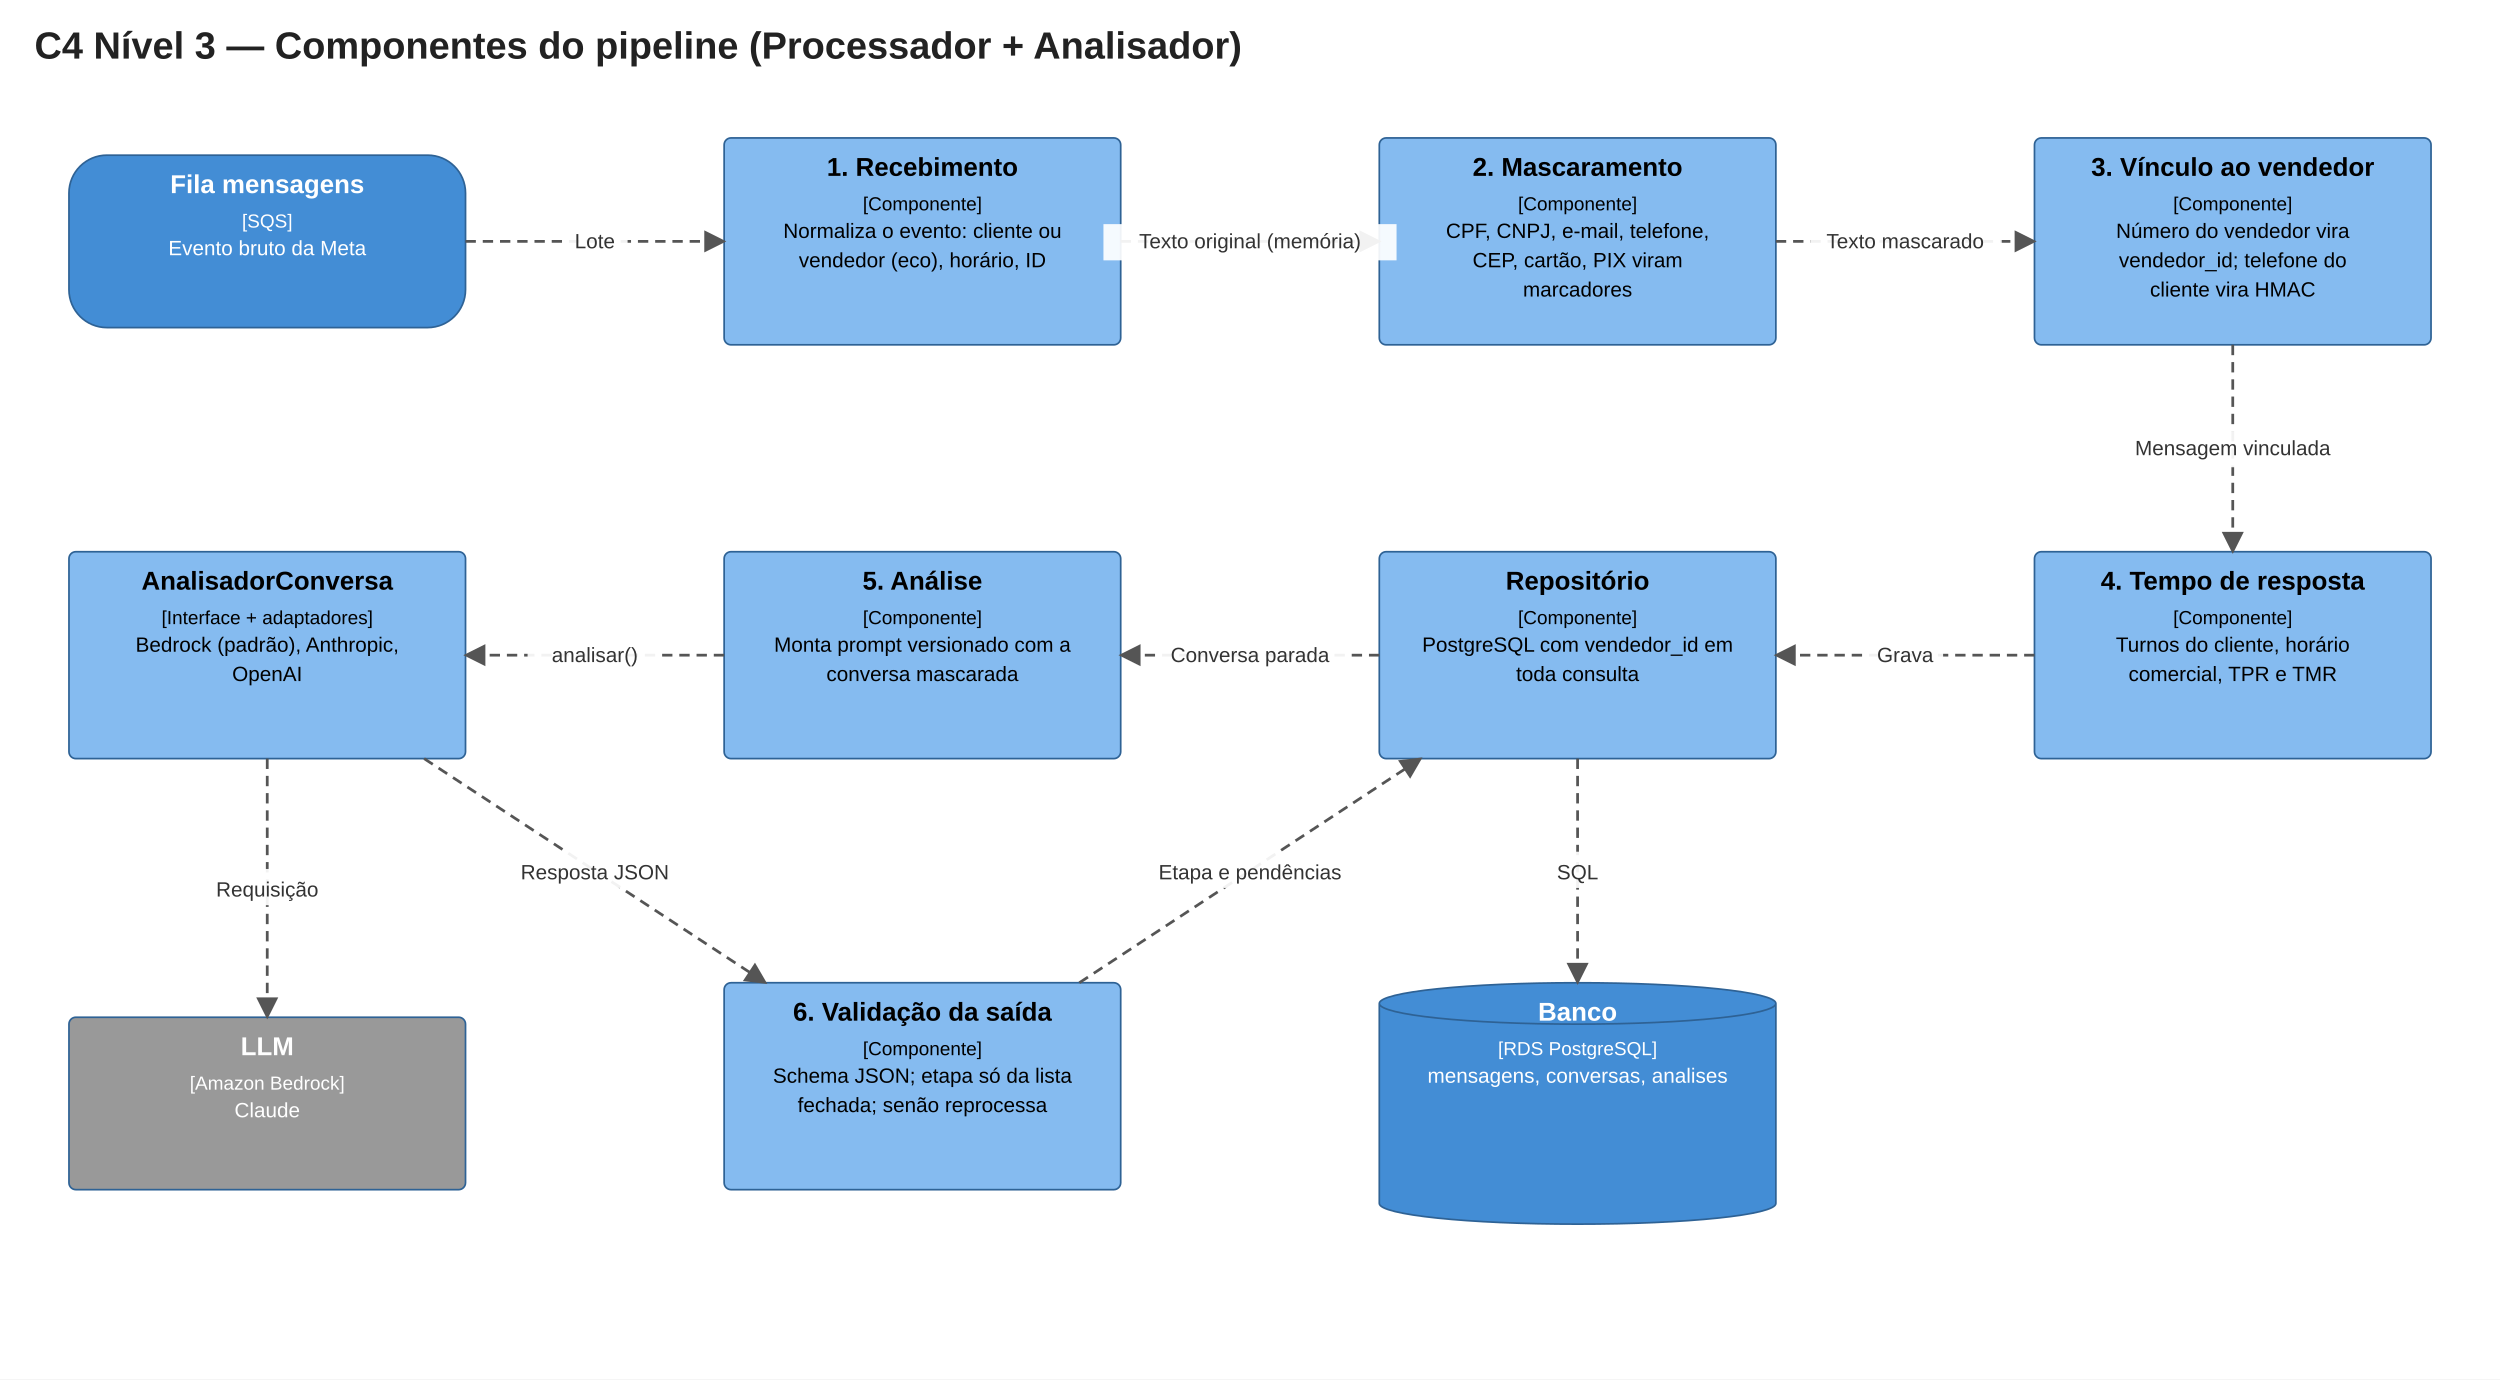
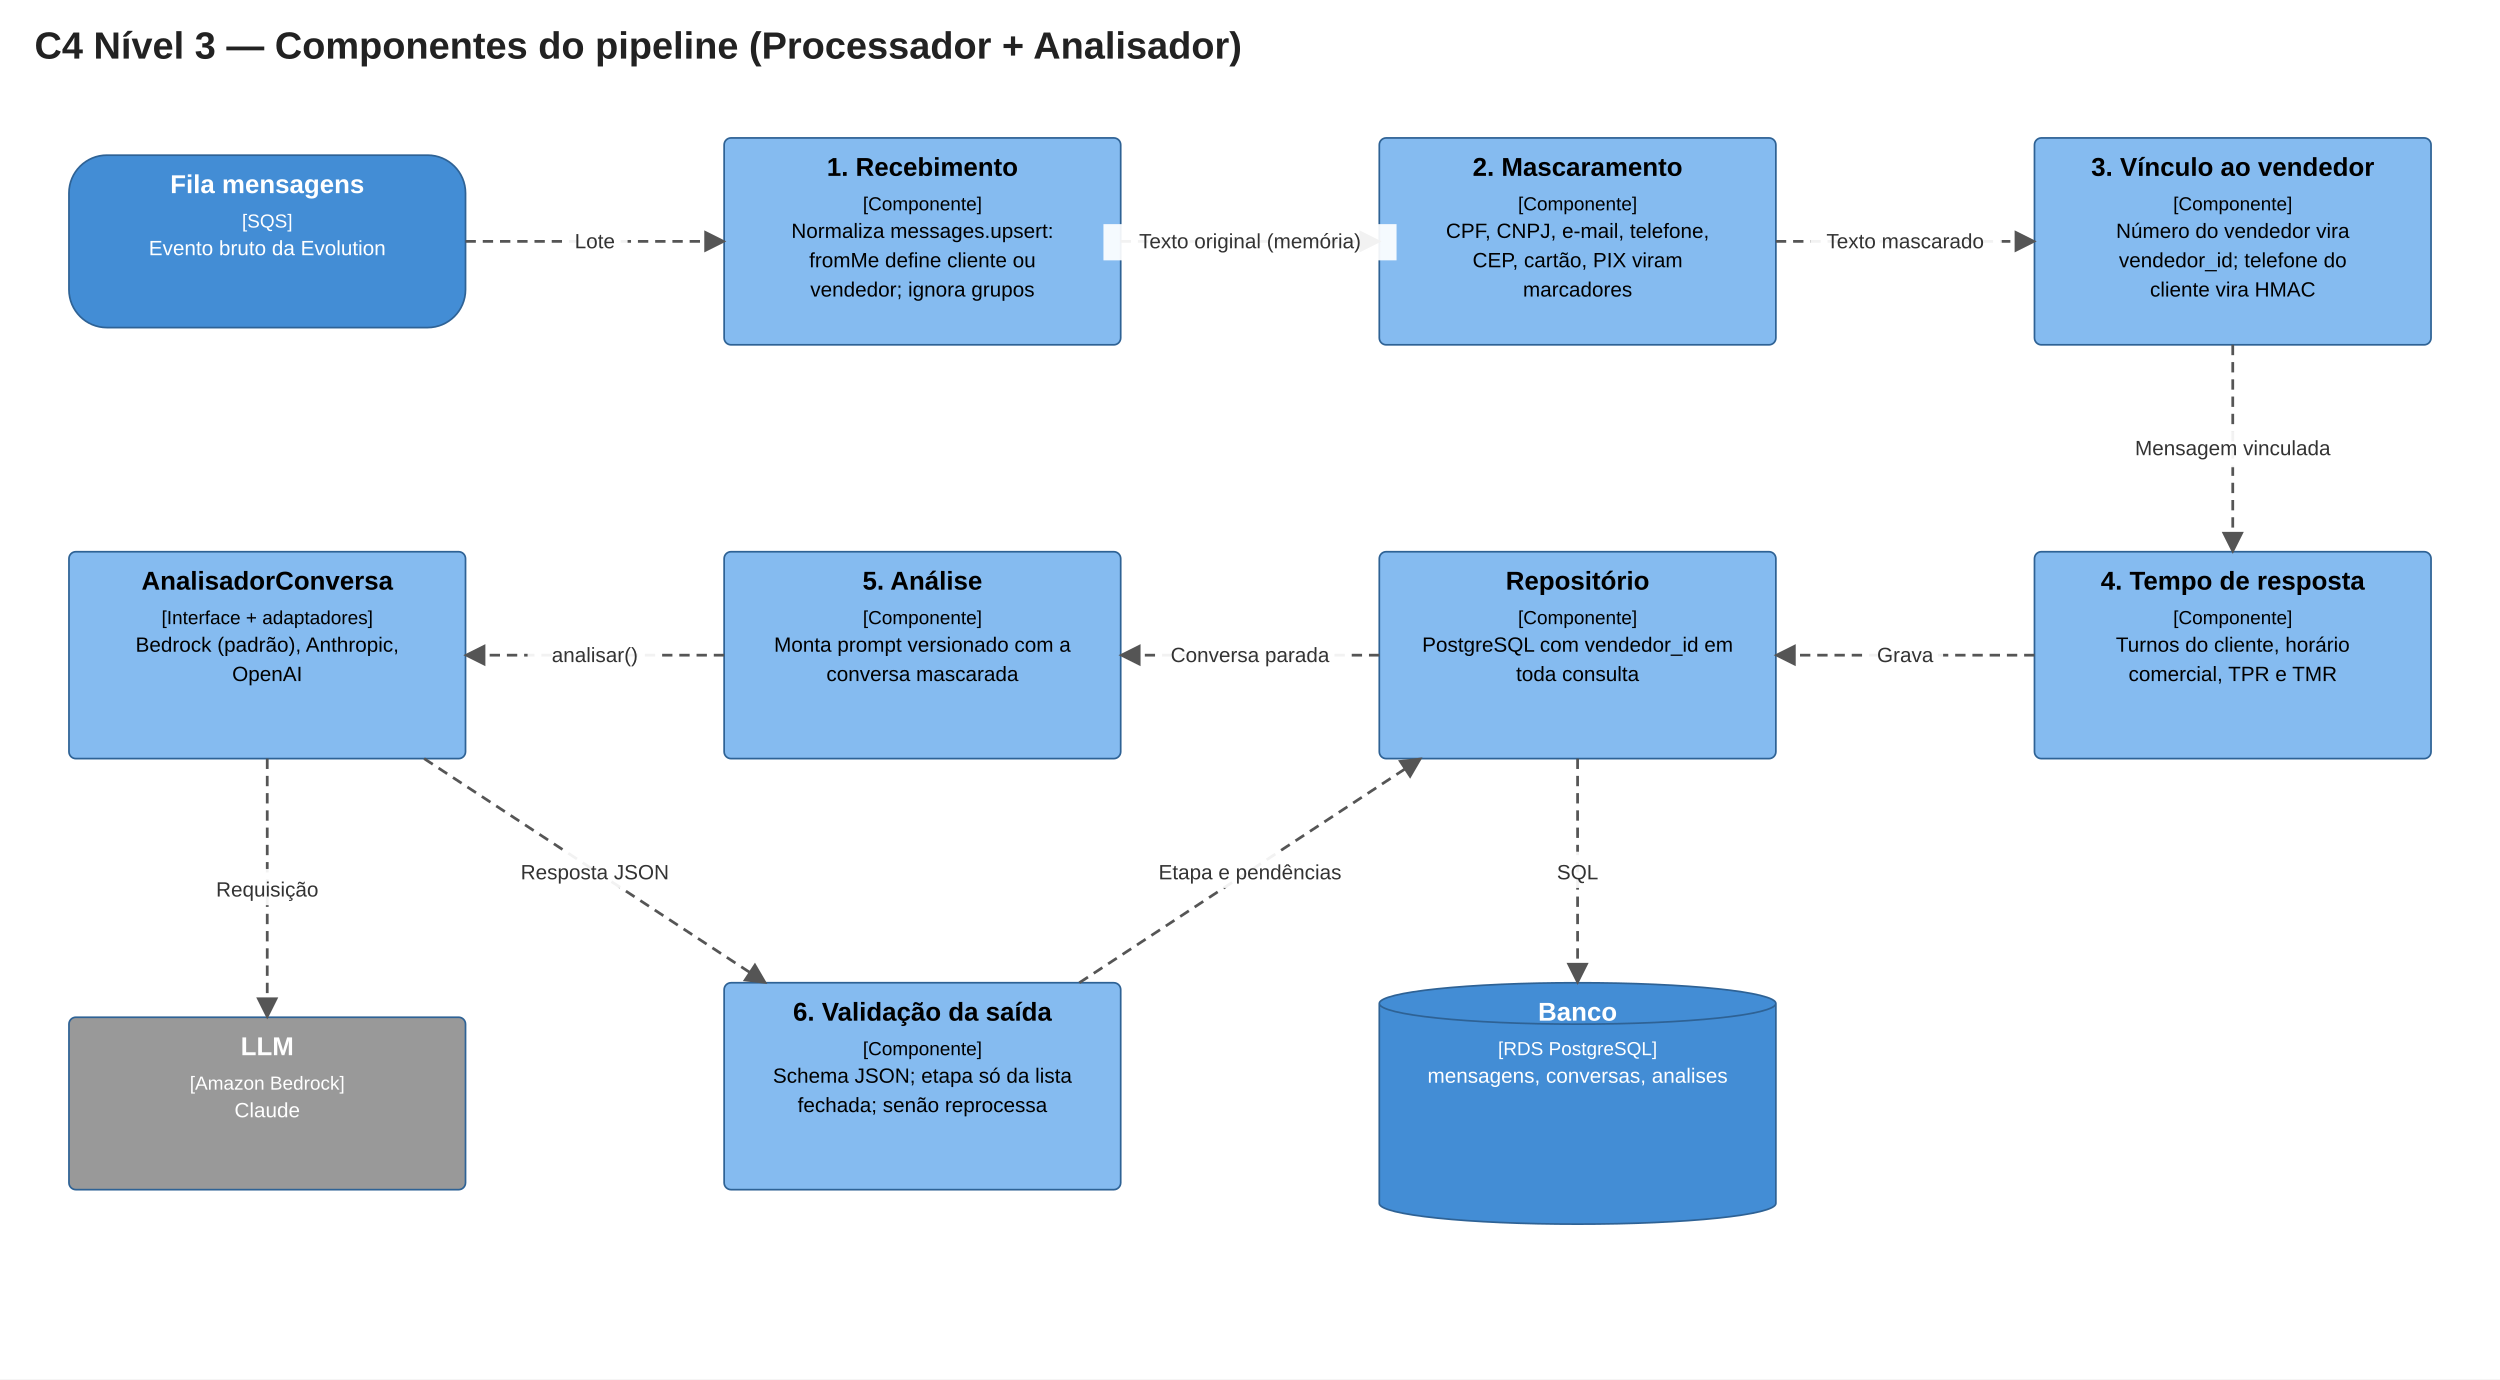
<svg xmlns="http://www.w3.org/2000/svg" width="1450" height="800" viewBox="0 0 1450 800" font-family="Segoe UI, Arial, sans-serif">
  <defs>
    <marker id="a" viewBox="0 0 10 10" refX="9" refY="5" markerWidth="8" markerHeight="8" orient="auto-start-reverse">
      <path d="M0,0 L10,5 L0,10 z" fill="#555" />
    </marker>
  </defs>
  <rect width="1450" height="800" fill="#fff" />
  <text x="20" y="34" font-size="22" font-weight="700" fill="#222">C4 Nível 3 — Componentes do pipeline (Processador + Analisador)</text>
  <rect x="40" y="90" width="230" height="100" rx="22" fill="#438dd5" stroke="#2e6295" />
  <text x="155.0" y="112" text-anchor="middle" font-size="15" font-weight="700" fill="#fff">Fila mensagens</text>
  <text x="155.0" y="132" text-anchor="middle" font-size="11" font-weight="400" fill="#fff">[SQS]</text>
-   <text x="155.0" y="148" text-anchor="middle" font-size="12" font-weight="400" fill="#fff">Evento bruto da Meta</text>
+   <text x="155.0" y="148" text-anchor="middle" font-size="12" font-weight="400" fill="#fff">Evento bruto da Evolution</text>
  <rect x="420" y="80" width="230" height="120" rx="4" fill="#85bbf0" stroke="#2e6295" />
  <text x="535.0" y="102" text-anchor="middle" font-size="15" font-weight="700" fill="#000">1. Recebimento</text>
  <text x="535.0" y="122" text-anchor="middle" font-size="11" font-weight="400" fill="#000">[Componente]</text>
-   <text x="535.0" y="138" text-anchor="middle" font-size="12" font-weight="400" fill="#000">Normaliza o evento: cliente ou</text>
-   <text x="535.0" y="155" text-anchor="middle" font-size="12" font-weight="400" fill="#000">vendedor (eco), horário, ID</text>
+   <text x="535.0" y="138" text-anchor="middle" font-size="12" font-weight="400" fill="#000">Normaliza messages.upsert:</text>
+   <text x="535.0" y="155" text-anchor="middle" font-size="12" font-weight="400" fill="#000">fromMe define cliente ou</text>
+   <text x="535.0" y="172" text-anchor="middle" font-size="12" font-weight="400" fill="#000">vendedor; ignora grupos</text>
  <rect x="800" y="80" width="230" height="120" rx="4" fill="#85bbf0" stroke="#2e6295" />
  <text x="915.0" y="102" text-anchor="middle" font-size="15" font-weight="700" fill="#000">2. Mascaramento</text>
  <text x="915.0" y="122" text-anchor="middle" font-size="11" font-weight="400" fill="#000">[Componente]</text>
  <text x="915.0" y="138" text-anchor="middle" font-size="12" font-weight="400" fill="#000">CPF, CNPJ, e-mail, telefone,</text>
  <text x="915.0" y="155" text-anchor="middle" font-size="12" font-weight="400" fill="#000">CEP, cartão, PIX viram</text>
  <text x="915.0" y="172" text-anchor="middle" font-size="12" font-weight="400" fill="#000">marcadores</text>
  <rect x="1180" y="80" width="230" height="120" rx="4" fill="#85bbf0" stroke="#2e6295" />
  <text x="1295.0" y="102" text-anchor="middle" font-size="15" font-weight="700" fill="#000">3. Vínculo ao vendedor</text>
  <text x="1295.0" y="122" text-anchor="middle" font-size="11" font-weight="400" fill="#000">[Componente]</text>
  <text x="1295.0" y="138" text-anchor="middle" font-size="12" font-weight="400" fill="#000">Número do vendedor vira</text>
  <text x="1295.0" y="155" text-anchor="middle" font-size="12" font-weight="400" fill="#000">vendedor_id; telefone do</text>
  <text x="1295.0" y="172" text-anchor="middle" font-size="12" font-weight="400" fill="#000">cliente vira HMAC</text>
  <rect x="1180" y="320" width="230" height="120" rx="4" fill="#85bbf0" stroke="#2e6295" />
  <text x="1295.0" y="342" text-anchor="middle" font-size="15" font-weight="700" fill="#000">4. Tempo de resposta</text>
  <text x="1295.0" y="362" text-anchor="middle" font-size="11" font-weight="400" fill="#000">[Componente]</text>
  <text x="1295.0" y="378" text-anchor="middle" font-size="12" font-weight="400" fill="#000">Turnos do cliente, horário</text>
  <text x="1295.0" y="395" text-anchor="middle" font-size="12" font-weight="400" fill="#000">comercial, TPR e TMR</text>
  <rect x="800" y="320" width="230" height="120" rx="4" fill="#85bbf0" stroke="#2e6295" />
  <text x="915.0" y="342" text-anchor="middle" font-size="15" font-weight="700" fill="#000">Repositório</text>
  <text x="915.0" y="362" text-anchor="middle" font-size="11" font-weight="400" fill="#000">[Componente]</text>
  <text x="915.0" y="378" text-anchor="middle" font-size="12" font-weight="400" fill="#000">PostgreSQL com vendedor_id em</text>
  <text x="915.0" y="395" text-anchor="middle" font-size="12" font-weight="400" fill="#000">toda consulta</text>
  <path d="M800,582 v116 a115.0,12 0 0 0 230,0 v-116 a115.0,12 0 0 0 -230,0 a115.0,12 0 0 0 230,0" fill="#438dd5" stroke="#2e6295" />
  <text x="915.0" y="592" text-anchor="middle" font-size="15" font-weight="700" fill="#fff">Banco</text>
  <text x="915.0" y="612" text-anchor="middle" font-size="11" font-weight="400" fill="#fff">[RDS PostgreSQL]</text>
  <text x="915.0" y="628" text-anchor="middle" font-size="12" font-weight="400" fill="#fff">mensagens, conversas, analises</text>
  <rect x="420" y="320" width="230" height="120" rx="4" fill="#85bbf0" stroke="#2e6295" />
  <text x="535.0" y="342" text-anchor="middle" font-size="15" font-weight="700" fill="#000">5. Análise</text>
  <text x="535.0" y="362" text-anchor="middle" font-size="11" font-weight="400" fill="#000">[Componente]</text>
  <text x="535.0" y="378" text-anchor="middle" font-size="12" font-weight="400" fill="#000">Monta prompt versionado com a</text>
  <text x="535.0" y="395" text-anchor="middle" font-size="12" font-weight="400" fill="#000">conversa mascarada</text>
  <rect x="40" y="320" width="230" height="120" rx="4" fill="#85bbf0" stroke="#2e6295" />
  <text x="155.0" y="342" text-anchor="middle" font-size="15" font-weight="700" fill="#000">AnalisadorConversa</text>
  <text x="155.0" y="362" text-anchor="middle" font-size="11" font-weight="400" fill="#000">[Interface + adaptadores]</text>
  <text x="155.0" y="378" text-anchor="middle" font-size="12" font-weight="400" fill="#000">Bedrock (padrão), Anthropic,</text>
  <text x="155.0" y="395" text-anchor="middle" font-size="12" font-weight="400" fill="#000">OpenAI</text>
  <rect x="420" y="570" width="230" height="120" rx="4" fill="#85bbf0" stroke="#2e6295" />
  <text x="535.0" y="592" text-anchor="middle" font-size="15" font-weight="700" fill="#000">6. Validação da saída</text>
  <text x="535.0" y="612" text-anchor="middle" font-size="11" font-weight="400" fill="#000">[Componente]</text>
  <text x="535.0" y="628" text-anchor="middle" font-size="12" font-weight="400" fill="#000">Schema JSON; etapa só da lista</text>
  <text x="535.0" y="645" text-anchor="middle" font-size="12" font-weight="400" fill="#000">fechada; senão reprocessa</text>
  <rect x="40" y="590" width="230" height="100" rx="4" fill="#999999" stroke="#2e6295" />
  <text x="155.0" y="612" text-anchor="middle" font-size="15" font-weight="700" fill="#fff">LLM</text>
  <text x="155.0" y="632" text-anchor="middle" font-size="11" font-weight="400" fill="#fff">[Amazon Bedrock]</text>
  <text x="155.0" y="648" text-anchor="middle" font-size="12" font-weight="400" fill="#fff">Claude</text>
  <line x1="270" y1="140" x2="420" y2="140" stroke="#555" stroke-width="1.6" stroke-dasharray="6 4" marker-end="url(#a)" />
  <rect x="326" y="130" width="38" height="21" fill="#fff" opacity="0.92" />
  <text x="345" y="144" text-anchor="middle" font-size="12" fill="#333">Lote</text>
  <line x1="650" y1="140" x2="800" y2="140" stroke="#555" stroke-width="1.6" stroke-dasharray="6 4" marker-end="url(#a)" />
  <rect x="640" y="130" width="170" height="21" fill="#fff" opacity="0.92" />
  <text x="725" y="144" text-anchor="middle" font-size="12" fill="#333">Texto original (memória)</text>
  <line x1="1030" y1="140" x2="1180" y2="140" stroke="#555" stroke-width="1.6" stroke-dasharray="6 4" marker-end="url(#a)" />
  <rect x="1050" y="130" width="111" height="21" fill="#fff" opacity="0.92" />
  <text x="1105" y="144" text-anchor="middle" font-size="12" fill="#333">Texto mascarado</text>
  <line x1="1295" y1="200" x2="1295" y2="320" stroke="#555" stroke-width="1.6" stroke-dasharray="6 4" marker-end="url(#a)" />
  <rect x="1230" y="250" width="131" height="21" fill="#fff" opacity="0.92" />
  <text x="1295" y="264" text-anchor="middle" font-size="12" fill="#333">Mensagem vinculada</text>
  <line x1="1180" y1="380" x2="1030" y2="380" stroke="#555" stroke-width="1.6" stroke-dasharray="6 4" marker-end="url(#a)" />
  <rect x="1082" y="370" width="45" height="21" fill="#fff" opacity="0.92" />
  <text x="1105" y="384" text-anchor="middle" font-size="12" fill="#333">Grava</text>
  <line x1="915" y1="440" x2="915" y2="570" stroke="#555" stroke-width="1.6" stroke-dasharray="6 4" marker-end="url(#a)" />
  <rect x="899" y="494" width="32" height="21" fill="#fff" opacity="0.92" />
  <text x="915" y="510" text-anchor="middle" font-size="12" fill="#333">SQL</text>
  <line x1="800" y1="380" x2="650" y2="380" stroke="#555" stroke-width="1.6" stroke-dasharray="6 4" marker-end="url(#a)" />
  <rect x="670" y="370" width="111" height="21" fill="#fff" opacity="0.92" />
  <text x="725" y="384" text-anchor="middle" font-size="12" fill="#333">Conversa parada</text>
  <line x1="420" y1="380" x2="270" y2="380" stroke="#555" stroke-width="1.6" stroke-dasharray="6 4" marker-end="url(#a)" />
  <rect x="306" y="370" width="78" height="21" fill="#fff" opacity="0.92" />
  <text x="345" y="384" text-anchor="middle" font-size="12" fill="#333">analisar()</text>
  <line x1="155" y1="440" x2="155" y2="590" stroke="#555" stroke-width="1.6" stroke-dasharray="6 4" marker-end="url(#a)" />
  <rect x="116" y="504" width="78" height="21" fill="#fff" opacity="0.92" />
  <text x="155" y="520" text-anchor="middle" font-size="12" fill="#333">Requisição</text>
  <line x1="246" y1="440" x2="444" y2="570" stroke="#555" stroke-width="1.6" stroke-dasharray="6 4" marker-end="url(#a)" />
  <rect x="296" y="494" width="98" height="21" fill="#fff" opacity="0.92" />
  <text x="345" y="510" text-anchor="middle" font-size="12" fill="#333">Resposta JSON</text>
  <line x1="626" y1="570" x2="824" y2="440" stroke="#555" stroke-width="1.6" stroke-dasharray="6 4" marker-end="url(#a)" />
  <rect x="660" y="494" width="131" height="21" fill="#fff" opacity="0.92" />
  <text x="725" y="510" text-anchor="middle" font-size="12" fill="#333">Etapa e pendências</text>
</svg>
